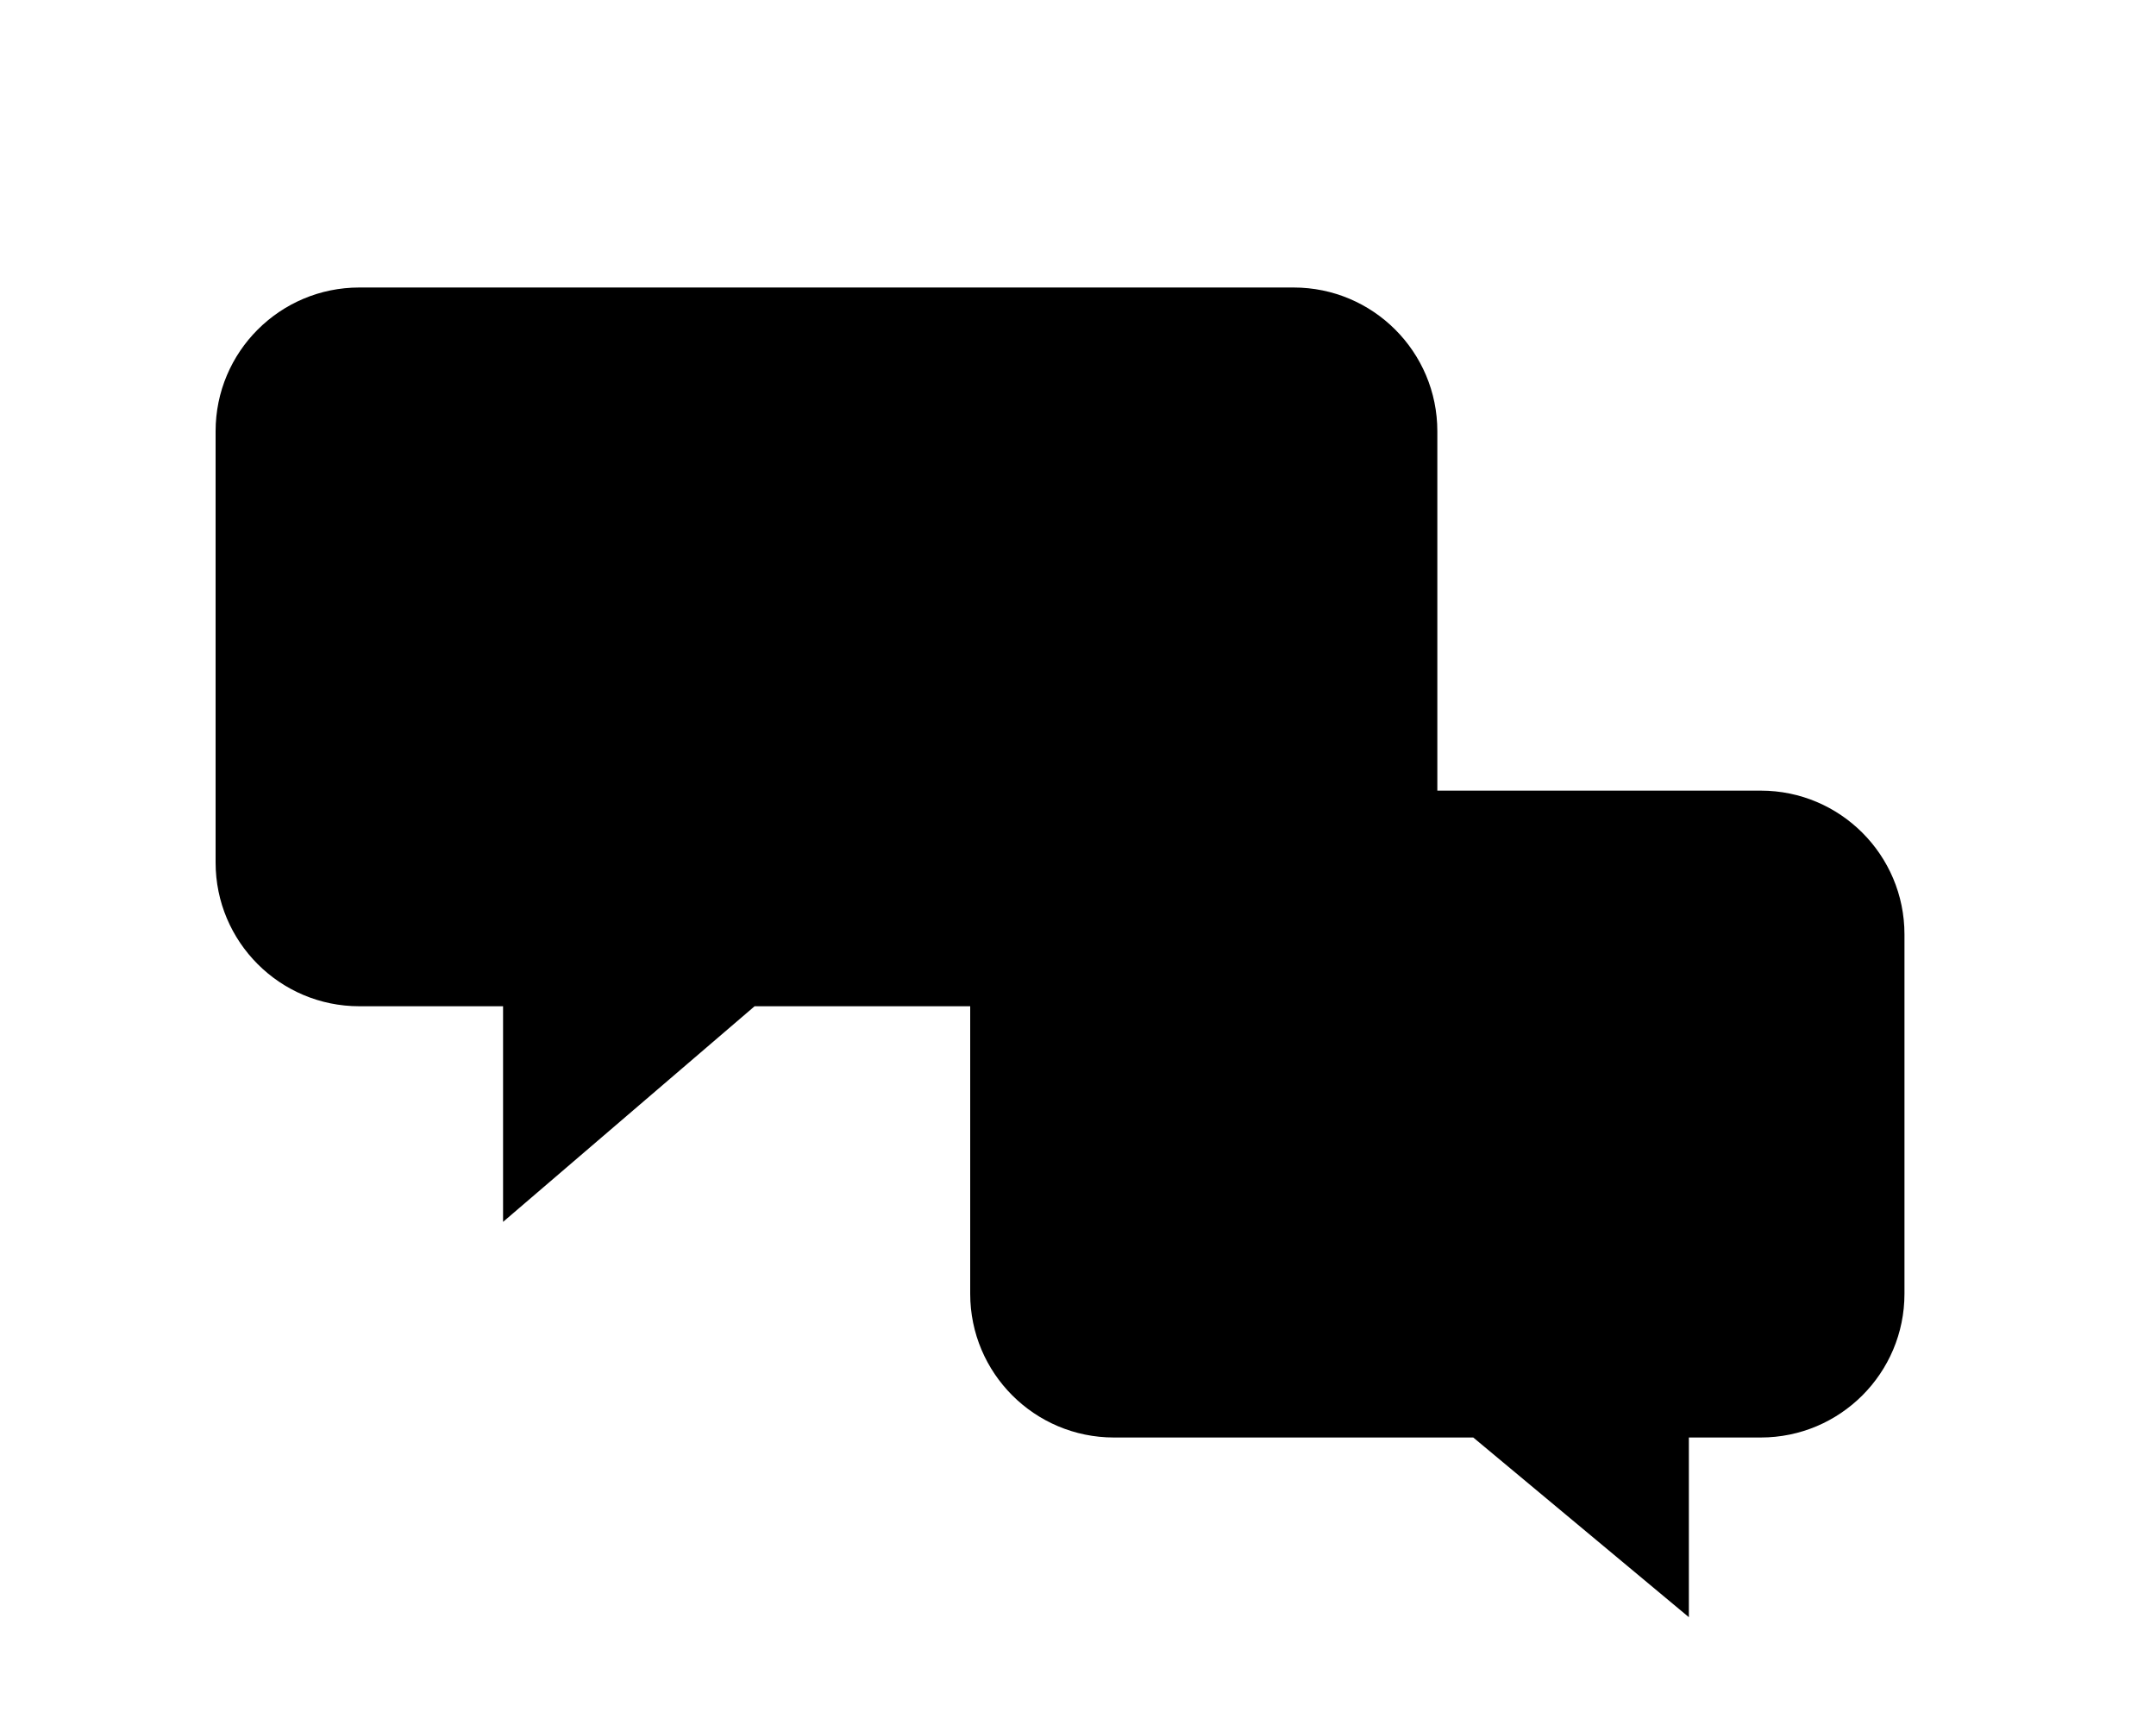
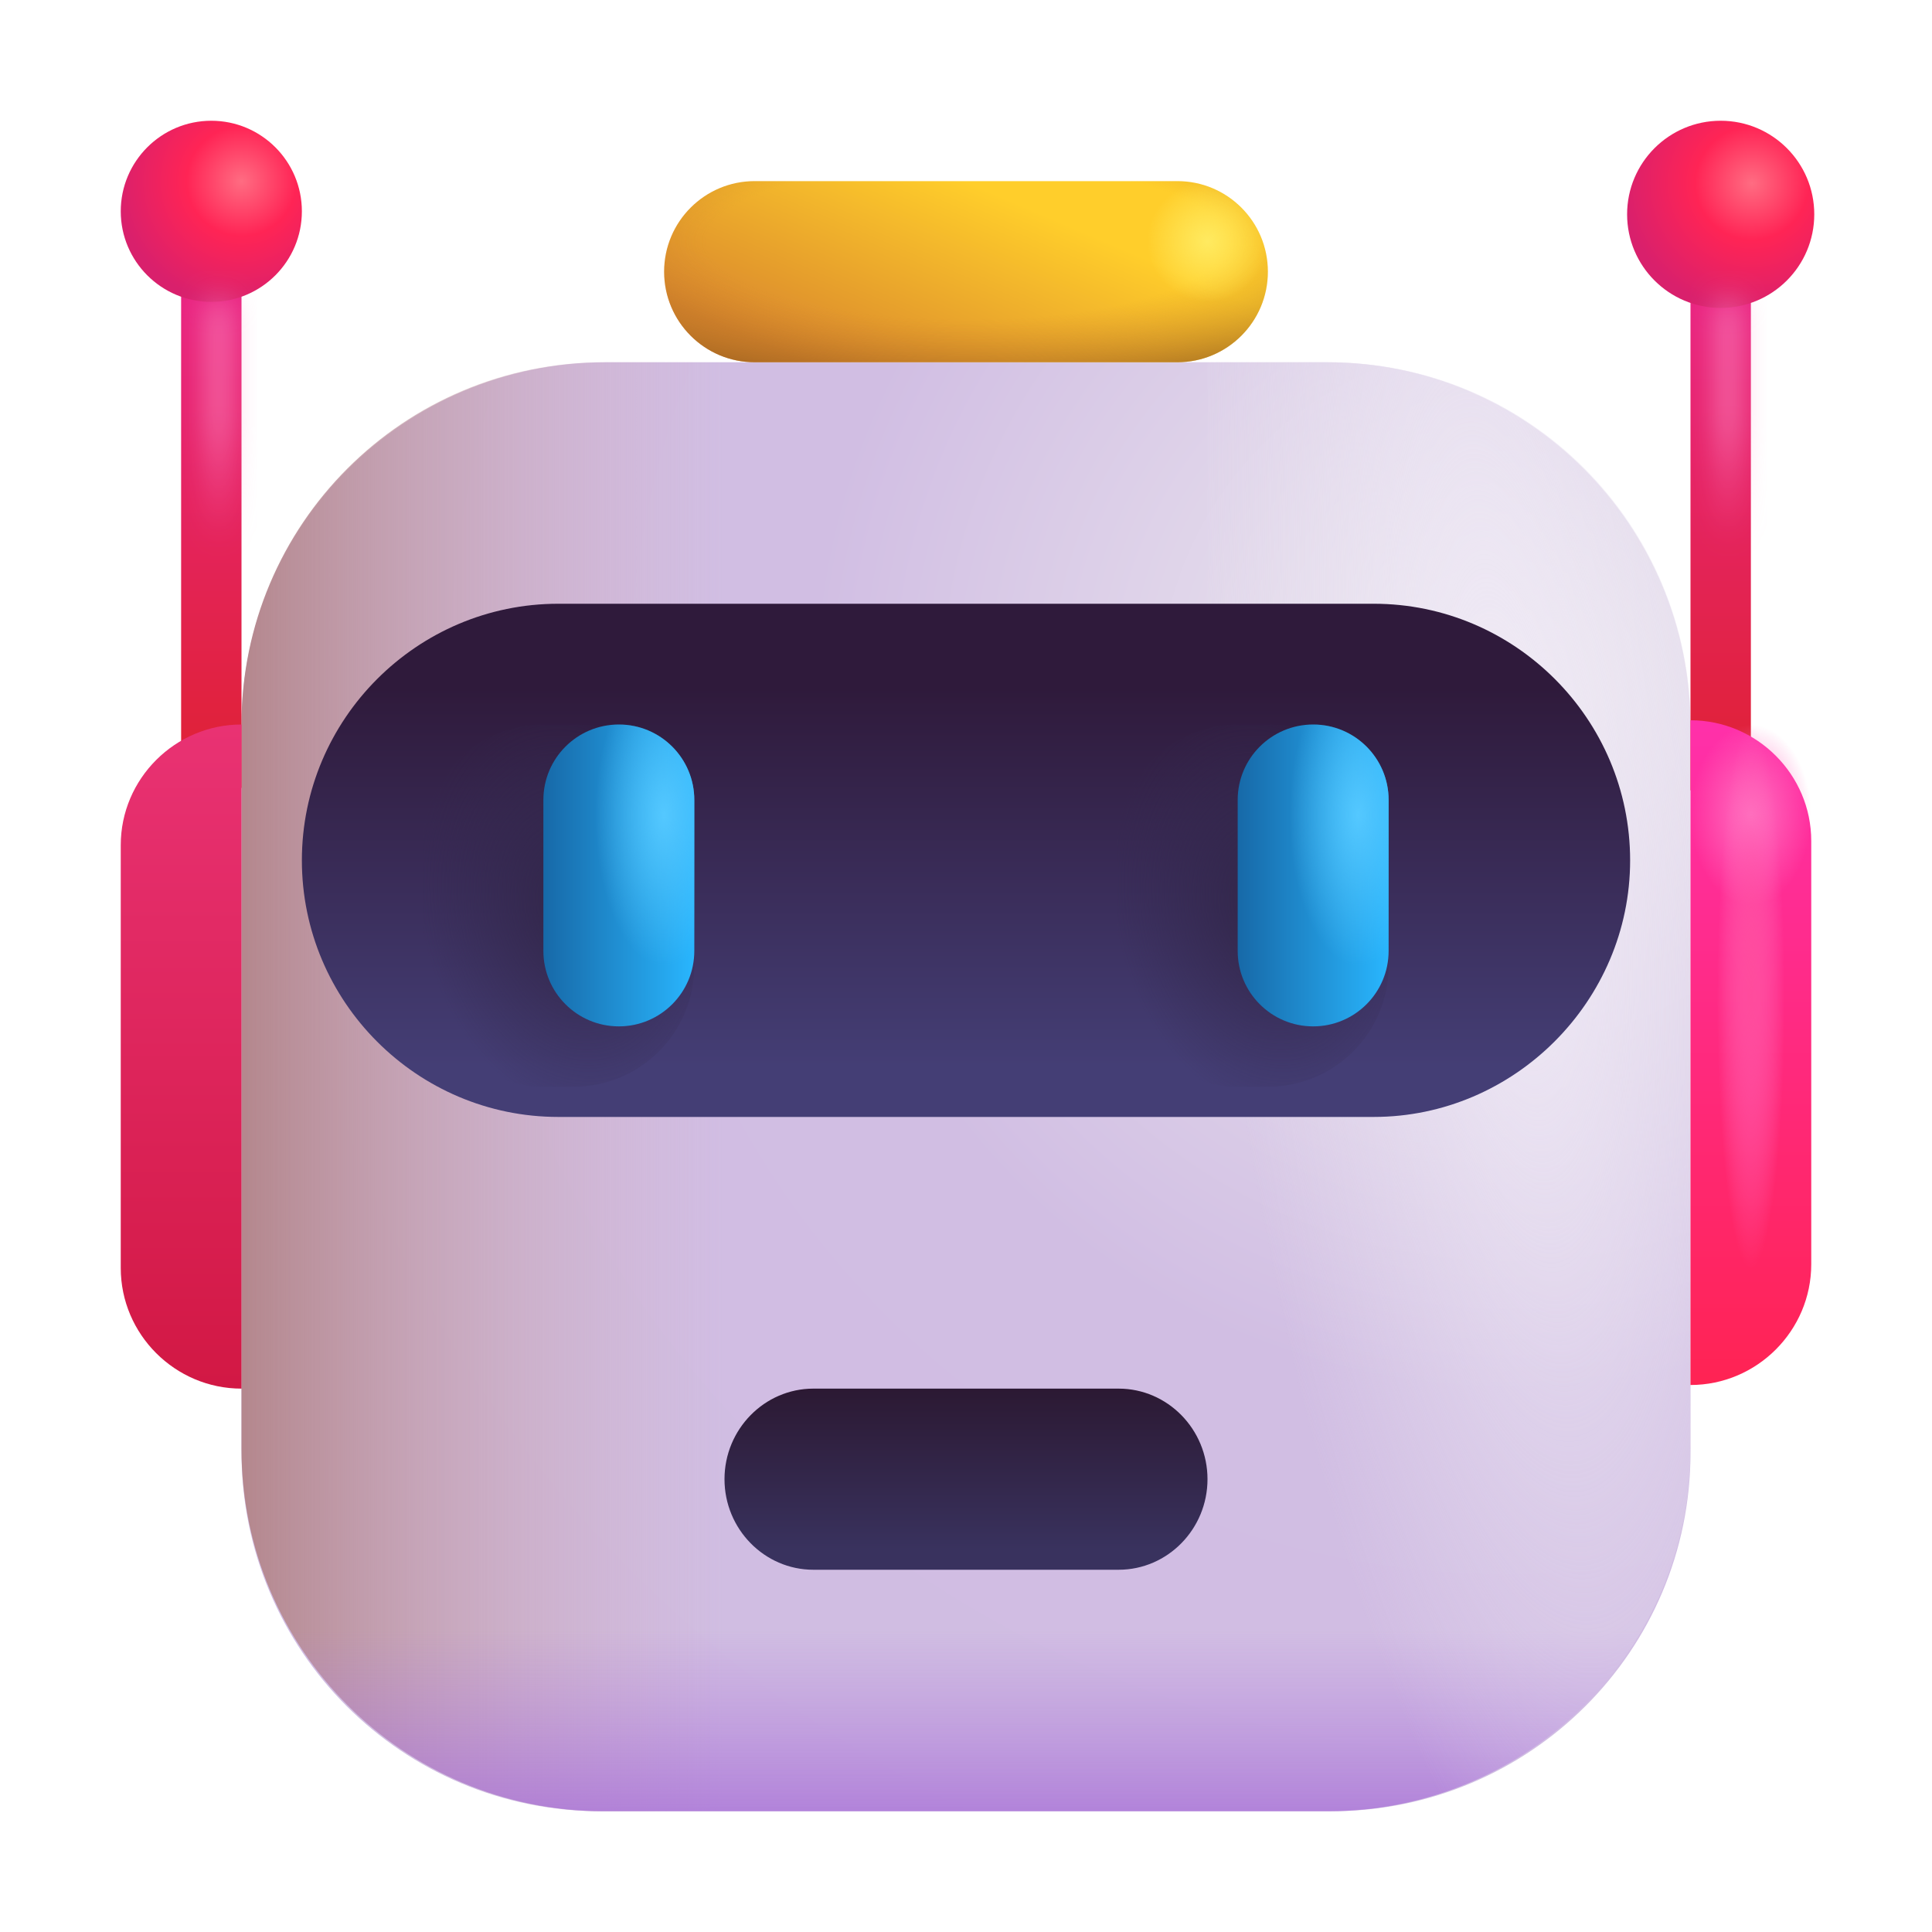
- <svg class="art" viewBox="0 0 120 96" aria-hidden="true" focusable="false">
-   <path class="s" d="M20 16h52a8 8 0 0 1 8 8v24a8 8 0 0 1-8 8H42L28 68V56h-8a8 8 0 0 1-8-8V24a8 8 0 0 1 8-8z" />
-   <path class="a" d="M62 44h36a8 8 0 0 1 8 8v20a8 8 0 0 1-8 8h-4v10L82 80H62a8 8 0 0 1-8-8V52a8 8 0 0 1 8-8z" />
-   <circle class="f" cx="32" cy="36" r="2.6" />
-   <circle class="f" cx="46" cy="36" r="2.6" />
-   <circle class="f" cx="60" cy="36" r="2.6" />
+ <svg xmlns="http://www.w3.org/2000/svg" width="32" height="32" viewBox="0 0 32 32" fill="none">
+   <path d="M22.05 30H9.95C6.66 30 4 27.34 4 24.05V12.03C4 8.7 6.7 6 10.03 6H21.98C25.3 6 28 8.7 28 12.03V24.06C28 27.34 25.34 30 22.05 30Z" fill="url(#paint0_radial_31_1501)" />
+   <path d="M4 12C4 8.686 6.686 6 10 6H12V30H10C6.686 30 4 27.314 4 24V12Z" fill="url(#paint1_linear_31_1501)" />
+   <path d="M4 24H28V24C28 27.314 25.314 30 22 30H10C6.686 30 4 27.314 4 24V24Z" fill="url(#paint2_linear_31_1501)" />
+   <path d="M20 6H22C25.314 6 28 8.686 28 12V24C28 27.314 25.314 30 22 30H20V6Z" fill="url(#paint3_radial_31_1501)" />
+   <path d="M3.5 3.95V13.05" stroke="url(#paint4_linear_31_1501)" stroke-miterlimit="10" />
+   <path d="M4 12V23C2.9 23 2 22.101 2 21.002V13.998C2 12.899 2.9 12 4 12Z" fill="url(#paint5_linear_31_1501)" />
+   <path d="M22.753 18.5H9.247C6.908 18.5 5 16.591 5 14.25C5 11.909 6.908 10 9.247 10H22.753C25.092 10 27 11.909 27 14.25C27 16.581 25.082 18.5 22.753 18.5Z" fill="url(#paint6_linear_31_1501)" />
+   <path d="M18.528 26H13.472C12.661 26 12 25.326 12 24.5C12 23.674 12.661 23 13.472 23H18.528C19.339 23 20 23.674 20 24.5C20 25.326 19.339 26 18.528 26Z" fill="url(#paint7_linear_31_1501)" />
+   <path d="M3.5 5C4.328 5 5 4.328 5 3.5C5 2.672 4.328 2 3.5 2C2.672 2 2 2.672 2 3.5C2 4.328 2.672 5 3.5 5Z" fill="url(#paint8_radial_31_1501)" />
+   <path d="M28.5 4V13.09" stroke="url(#paint9_linear_31_1501)" stroke-miterlimit="10" />
+   <path d="M28.5 5.1C29.356 5.1 30.05 4.406 30.05 3.55C30.05 2.694 29.356 2 28.5 2C27.644 2 26.95 2.694 26.95 3.55C26.95 4.406 27.644 5.1 28.5 5.1Z" fill="url(#paint10_radial_31_1501)" />
+   <rect x="7" y="12" width="4.5" height="6" rx="2" fill="url(#paint11_radial_31_1501)" />
+   <rect x="18.5" y="12" width="4.5" height="6" rx="2" fill="url(#paint12_radial_31_1501)" />
+   <rect x="11" y="3" width="10" height="3" rx="1.5" fill="url(#paint13_linear_31_1501)" />
+   <rect x="11" y="3" width="10" height="3" rx="1.5" fill="url(#paint14_radial_31_1501)" />
+   <path d="M28 22.94V11.93C29.1 11.93 30 12.83 30 13.93V20.94C30 22.04 29.1 22.94 28 22.94Z" fill="url(#paint15_linear_31_1501)" />
+   <rect x="9" y="12" width="2.5" height="5" rx="1.25" fill="url(#paint16_linear_31_1501)" />
+   <rect x="9" y="12" width="2.5" height="5" rx="1.25" fill="url(#paint17_radial_31_1501)" />
+   <rect x="20.5" y="12" width="2.5" height="5" rx="1.25" fill="url(#paint18_linear_31_1501)" />
+   <rect x="20.5" y="12" width="2.5" height="5" rx="1.25" fill="url(#paint19_radial_31_1501)" />
+   <g filter="url(#filter0_f_31_1501)">
+     <line x1="3.625" y1="5" x2="3.625" y2="11" stroke="url(#paint20_linear_31_1501)" stroke-width="0.25" />
+   </g>
+   <g filter="url(#filter1_f_31_1501)">
+     <line x1="28.625" y1="5" x2="28.625" y2="11" stroke="url(#paint21_linear_31_1501)" stroke-width="0.25" />
+   </g>
+   <ellipse cx="29" cy="13.5" rx="1" ry="1.5" fill="url(#paint22_radial_31_1501)" />
+   <ellipse cx="29" cy="16.5" rx="1" ry="4.5" fill="url(#paint23_radial_31_1501)" />
+   <path fill-rule="evenodd" clip-rule="evenodd" d="M19.776 3.025C20.383 3.138 20.862 3.617 20.975 4.224C20.873 4.669 20.475 5 20 5C19.448 5 19 4.552 19 4C19 3.525 19.331 3.127 19.776 3.025Z" fill="url(#paint24_radial_31_1501)" />
+   <defs>
+     <filter id="filter0_f_31_1501" x="3" y="4.5" width="1.25" height="7" filterUnits="userSpaceOnUse" color-interpolation-filters="sRGB">
+       <feFlood flood-opacity="0" result="BackgroundImageFix" />
+       <feBlend mode="normal" in="SourceGraphic" in2="BackgroundImageFix" result="shape" />
+       <feGaussianBlur stdDeviation="0.25" result="effect1_foregroundBlur_31_1501" />
+     </filter>
+     <filter id="filter1_f_31_1501" x="28" y="4.5" width="1.25" height="7" filterUnits="userSpaceOnUse" color-interpolation-filters="sRGB">
+       <feFlood flood-opacity="0" result="BackgroundImageFix" />
+       <feBlend mode="normal" in="SourceGraphic" in2="BackgroundImageFix" result="shape" />
+       <feGaussianBlur stdDeviation="0.25" result="effect1_foregroundBlur_31_1501" />
+     </filter>
+     <radialGradient id="paint0_radial_31_1501" cx="0" cy="0" r="1" gradientUnits="userSpaceOnUse" gradientTransform="translate(25 11.5) rotate(141.911) scale(23.5053)">
+       <stop stop-color="#EEEBF0" />
+       <stop offset="0.493" stop-color="#D1BEE3" />
+       <stop offset="1" stop-color="#D0BCE2" />
+     </radialGradient>
+     <linearGradient id="paint1_linear_31_1501" x1="12" y1="18" x2="4" y2="18" gradientUnits="userSpaceOnUse">
+       <stop stop-color="#D5B2C0" stop-opacity="0" />
+       <stop offset="1" stop-color="#B4878D" />
+     </linearGradient>
+     <linearGradient id="paint2_linear_31_1501" x1="16" y1="27" x2="16" y2="31" gradientUnits="userSpaceOnUse">
+       <stop stop-color="#B17EDB" stop-opacity="0" />
+       <stop offset="1" stop-color="#A56BD6" />
+     </linearGradient>
+     <radialGradient id="paint3_radial_31_1501" cx="0" cy="0" r="1" gradientUnits="userSpaceOnUse" gradientTransform="translate(25 13.5) rotate(-5.71059) scale(5.02494 19.2064)">
+       <stop stop-color="#F0EAF6" />
+       <stop offset="1" stop-color="#E7E0EF" stop-opacity="0" />
+     </radialGradient>
+     <linearGradient id="paint4_linear_31_1501" x1="4" y1="3.95" x2="4" y2="13.05" gradientUnits="userSpaceOnUse">
+       <stop stop-color="#EA248A" />
+       <stop offset="1" stop-color="#DF2232" />
+     </linearGradient>
+     <linearGradient id="paint5_linear_31_1501" x1="3" y1="12" x2="3" y2="23" gradientUnits="userSpaceOnUse">
+       <stop stop-color="#E93273" />
+       <stop offset="1" stop-color="#D21844" />
+     </linearGradient>
+     <linearGradient id="paint6_linear_31_1501" x1="15.998" y1="17.701" x2="15.998" y2="11.391" gradientUnits="userSpaceOnUse">
+       <stop offset="0.006" stop-color="#443E75" />
+       <stop offset="1" stop-color="#2F1A3B" />
+     </linearGradient>
+     <linearGradient id="paint7_linear_31_1501" x1="15.998" y1="25.686" x2="15.998" y2="22.889" gradientUnits="userSpaceOnUse">
+       <stop offset="0.006" stop-color="#39325E" />
+       <stop offset="1" stop-color="#2B1831" />
+     </linearGradient>
+     <radialGradient id="paint8_radial_31_1501" cx="0" cy="0" r="1" gradientUnits="userSpaceOnUse" gradientTransform="translate(4 3) rotate(104.036) scale(2.06155)">
+       <stop stop-color="#FF6C82" />
+       <stop offset="0.441" stop-color="#FF2455" />
+       <stop offset="1" stop-color="#D9206C" />
+     </radialGradient>
+     <linearGradient id="paint9_linear_31_1501" x1="29" y1="4" x2="29" y2="13.09" gradientUnits="userSpaceOnUse">
+       <stop stop-color="#EA248A" />
+       <stop offset="1" stop-color="#DF2232" />
+     </linearGradient>
+     <radialGradient id="paint10_radial_31_1501" cx="0" cy="0" r="1" gradientUnits="userSpaceOnUse" gradientTransform="translate(29.0167 3.03333) rotate(104.036) scale(2.13027)">
+       <stop stop-color="#FF6C82" />
+       <stop offset="0.441" stop-color="#FF2455" />
+       <stop offset="1" stop-color="#D9206C" />
+     </radialGradient>
+     <radialGradient id="paint11_radial_31_1501" cx="0" cy="0" r="1" gradientUnits="userSpaceOnUse" gradientTransform="translate(9.5 15) rotate(168.69) scale(2.54951 3.48912)">
+       <stop stop-color="#322649" />
+       <stop offset="1" stop-color="#342950" stop-opacity="0" />
+     </radialGradient>
+     <radialGradient id="paint12_radial_31_1501" cx="0" cy="0" r="1" gradientUnits="userSpaceOnUse" gradientTransform="translate(21 15) rotate(168.69) scale(2.54951 3.48912)">
+       <stop stop-color="#322649" />
+       <stop offset="1" stop-color="#342950" stop-opacity="0" />
+     </radialGradient>
+     <linearGradient id="paint13_linear_31_1501" x1="16" y1="3" x2="14.5" y2="6.5" gradientUnits="userSpaceOnUse">
+       <stop stop-color="#FFCE2B" />
+       <stop offset="1" stop-color="#D9862D" />
+     </linearGradient>
+     <radialGradient id="paint14_radial_31_1501" cx="0" cy="0" r="1" gradientUnits="userSpaceOnUse" gradientTransform="translate(16 4) rotate(90) scale(3 10)">
+       <stop offset="0.431" stop-color="#CA7E29" stop-opacity="0" />
+       <stop offset="1" stop-color="#673F13" />
+     </radialGradient>
+     <linearGradient id="paint15_linear_31_1501" x1="29" y1="11.93" x2="29" y2="22.94" gradientUnits="userSpaceOnUse">
+       <stop stop-color="#FF30AA" />
+       <stop offset="1" stop-color="#FF2353" />
+     </linearGradient>
+     <linearGradient id="paint16_linear_31_1501" x1="11.5" y1="14" x2="9" y2="14" gradientUnits="userSpaceOnUse">
+       <stop stop-color="#29B6FE" />
+       <stop offset="1" stop-color="#1769A8" />
+     </linearGradient>
+     <radialGradient id="paint17_radial_31_1501" cx="0" cy="0" r="1" gradientUnits="userSpaceOnUse" gradientTransform="translate(11 13.5) rotate(90) scale(2.5 1.14393)">
+       <stop stop-color="#54C8FF" />
+       <stop offset="1" stop-color="#54C8FF" stop-opacity="0" />
+     </radialGradient>
+     <linearGradient id="paint18_linear_31_1501" x1="23" y1="14" x2="20.5" y2="14" gradientUnits="userSpaceOnUse">
+       <stop stop-color="#29B6FE" />
+       <stop offset="1" stop-color="#1769A8" />
+     </linearGradient>
+     <radialGradient id="paint19_radial_31_1501" cx="0" cy="0" r="1" gradientUnits="userSpaceOnUse" gradientTransform="translate(22.5 13.5) rotate(90) scale(2.5 1.14393)">
+       <stop stop-color="#54C8FF" />
+       <stop offset="1" stop-color="#54C8FF" stop-opacity="0" />
+     </radialGradient>
+     <linearGradient id="paint20_linear_31_1501" x1="3.5" y1="7" x2="3.5" y2="9" gradientUnits="userSpaceOnUse">
+       <stop stop-color="#FF96CB" />
+       <stop offset="1" stop-color="#FF6DB7" stop-opacity="0" />
+     </linearGradient>
+     <linearGradient id="paint21_linear_31_1501" x1="28.5" y1="7" x2="28.5" y2="9" gradientUnits="userSpaceOnUse">
+       <stop stop-color="#FF96CB" />
+       <stop offset="1" stop-color="#FF6DB7" stop-opacity="0" />
+     </linearGradient>
+     <radialGradient id="paint22_radial_31_1501" cx="0" cy="0" r="1" gradientUnits="userSpaceOnUse" gradientTransform="translate(29 13.5) rotate(90) scale(1.5 1)">
+       <stop stop-color="#FF72C1" />
+       <stop offset="1" stop-color="#FF6EBF" stop-opacity="0" />
+     </radialGradient>
+     <radialGradient id="paint23_radial_31_1501" cx="0" cy="0" r="1" gradientUnits="userSpaceOnUse" gradientTransform="translate(29 16.5) rotate(90) scale(4.5 0.55944)">
+       <stop stop-color="#FF4B9C" />
+       <stop offset="1" stop-color="#FF73C1" stop-opacity="0" />
+     </radialGradient>
+     <radialGradient id="paint24_radial_31_1501" cx="0" cy="0" r="1" gradientUnits="userSpaceOnUse" gradientTransform="translate(20 4) rotate(90)">
+       <stop stop-color="#FFEA60" />
+       <stop offset="1" stop-color="#FFEF66" stop-opacity="0" />
+     </radialGradient>
+   </defs>
</svg>
